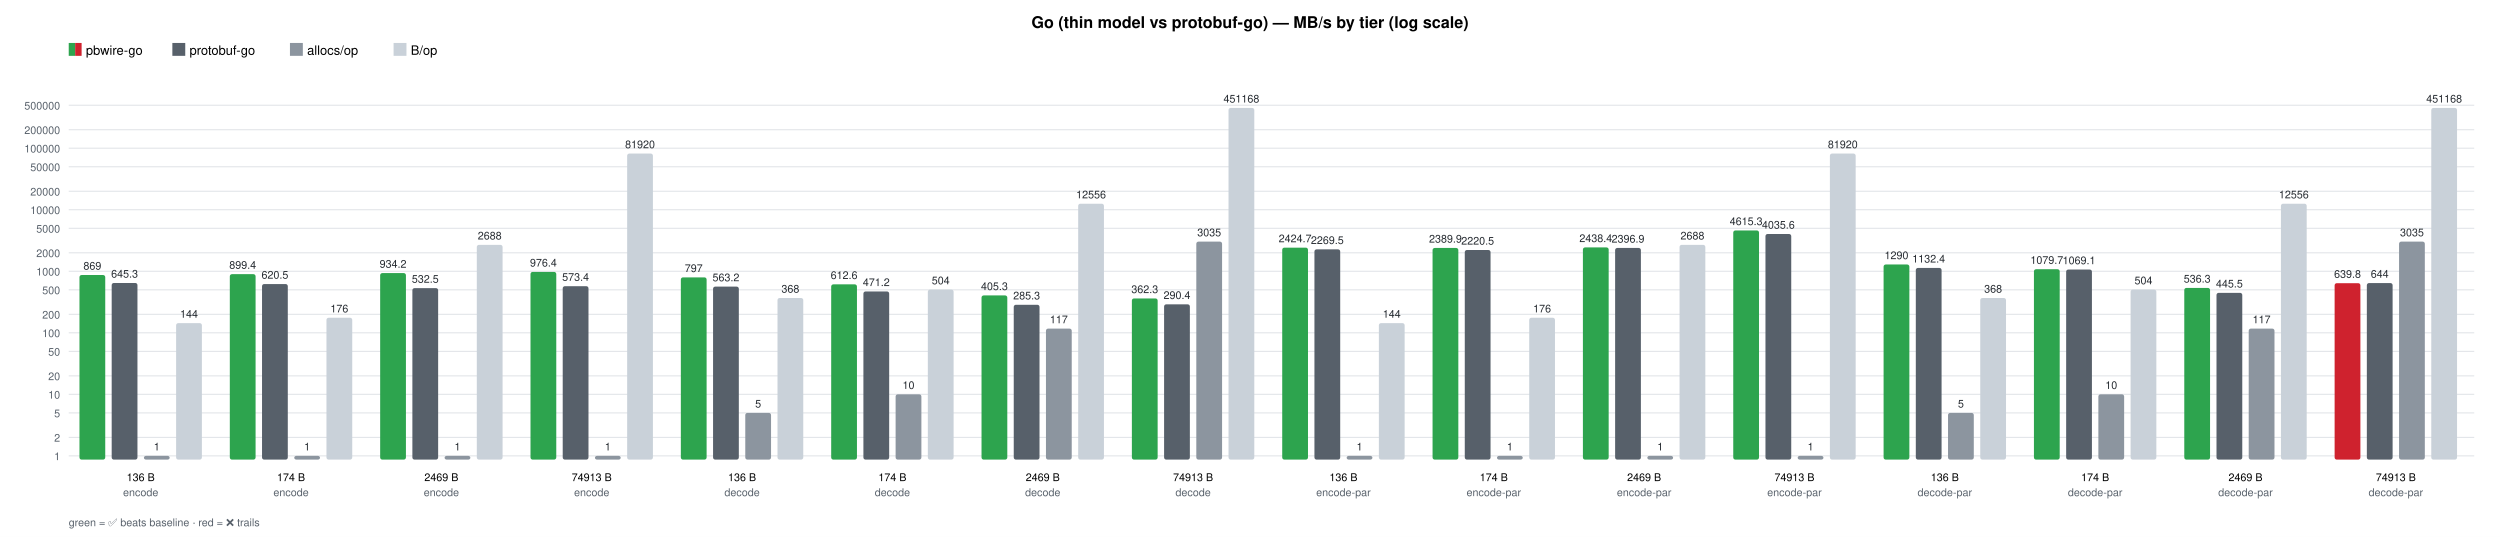
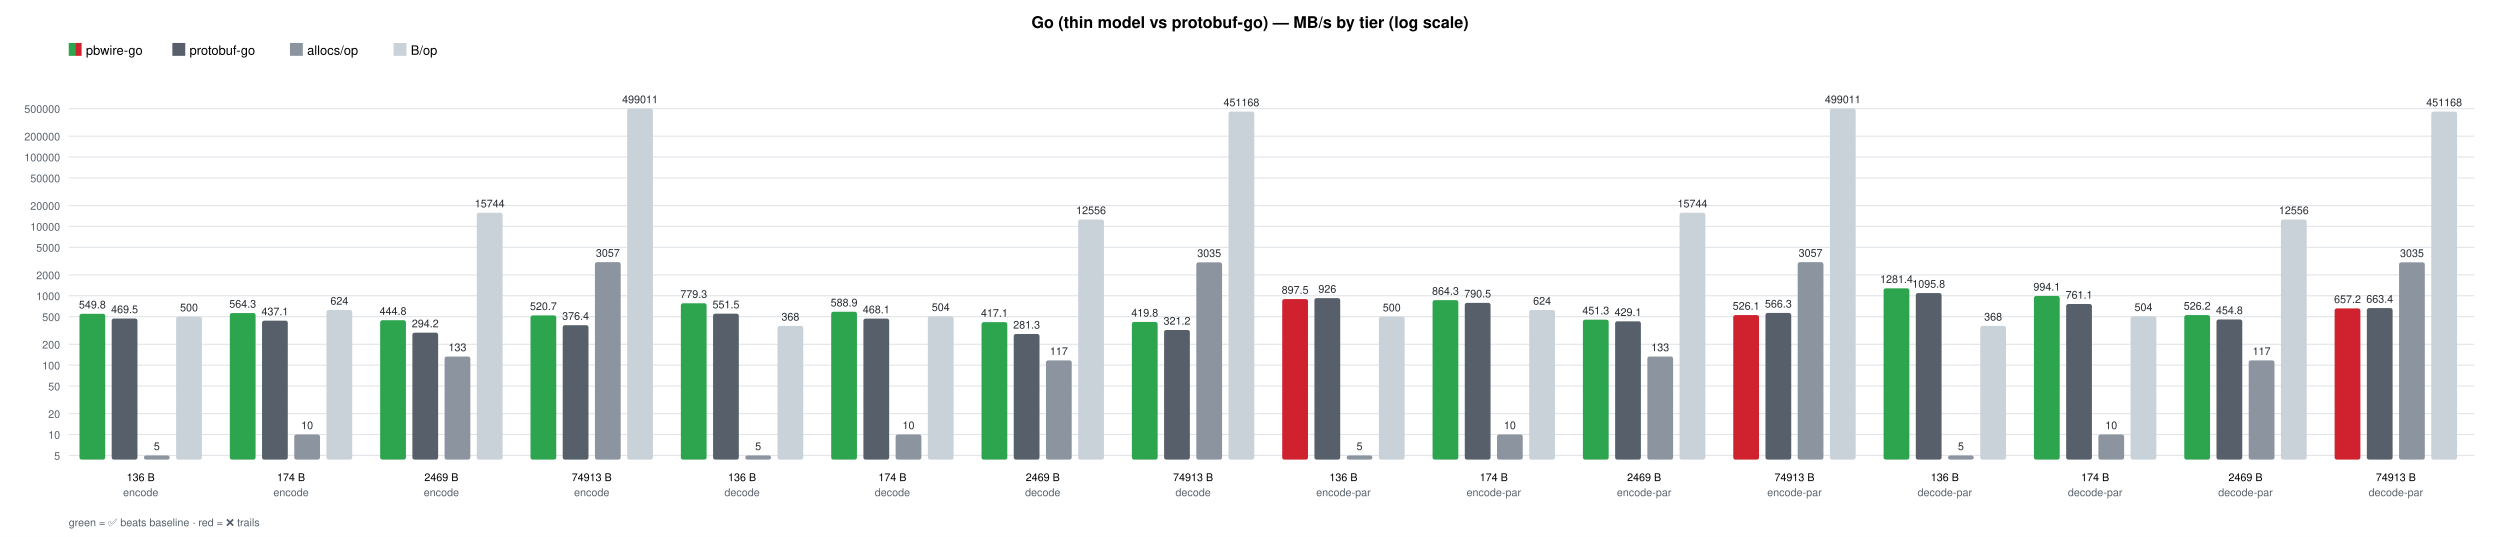
<svg xmlns="http://www.w3.org/2000/svg" width="2328" height="500" font-family="Helvetica, Arial, sans-serif">
  <rect width="2328" height="500" fill="#ffffff" />
  <text x="1164.0" y="26" text-anchor="middle" font-size="15" font-weight="bold">Go (thin model vs protobuf-go) — MB/s by tier (log scale)</text>
  <rect x="64" y="40" width="6" height="12" fill="#2da44e" />
  <rect x="70" y="40" width="6" height="12" fill="#cf222e" />
  <text x="80" y="51" font-size="12">pbwire-go</text>
  <rect x="160.5" y="40" width="12" height="12" fill="#57606a" />
  <text x="176.5" y="51" font-size="12">protobuf-go</text>
  <rect x="270.0" y="40" width="12" height="12" fill="#8c959f" />
  <text x="286.0" y="51" font-size="12">allocs/op</text>
  <rect x="366.5" y="40" width="12" height="12" fill="#c9d1d9" />
  <text x="382.5" y="51" font-size="12">B/op</text>
-   <line x1="64" y1="424.5" x2="2304" y2="424.5" stroke="#e1e4e8" />
-   <text x="56" y="428.5" text-anchor="end" font-size="10" fill="#57606a">1</text>
-   <line x1="64" y1="407.3" x2="2304" y2="407.3" stroke="#e1e4e8" />
-   <text x="56" y="411.3" text-anchor="end" font-size="10" fill="#57606a">2</text>
-   <line x1="64" y1="384.5" x2="2304" y2="384.5" stroke="#e1e4e8" />
-   <text x="56" y="388.5" text-anchor="end" font-size="10" fill="#57606a">5</text>
-   <line x1="64" y1="367.2" x2="2304" y2="367.2" stroke="#e1e4e8" />
-   <text x="56" y="371.2" text-anchor="end" font-size="10" fill="#57606a">10</text>
-   <line x1="64" y1="350.0" x2="2304" y2="350.0" stroke="#e1e4e8" />
-   <text x="56" y="354.0" text-anchor="end" font-size="10" fill="#57606a">20</text>
-   <line x1="64" y1="327.2" x2="2304" y2="327.2" stroke="#e1e4e8" />
-   <text x="56" y="331.2" text-anchor="end" font-size="10" fill="#57606a">50</text>
-   <line x1="64" y1="309.9" x2="2304" y2="309.9" stroke="#e1e4e8" />
-   <text x="56" y="313.9" text-anchor="end" font-size="10" fill="#57606a">100</text>
-   <line x1="64" y1="292.7" x2="2304" y2="292.7" stroke="#e1e4e8" />
-   <text x="56" y="296.7" text-anchor="end" font-size="10" fill="#57606a">200</text>
-   <line x1="64" y1="269.9" x2="2304" y2="269.9" stroke="#e1e4e8" />
-   <text x="56" y="273.9" text-anchor="end" font-size="10" fill="#57606a">500</text>
-   <line x1="64" y1="252.6" x2="2304" y2="252.6" stroke="#e1e4e8" />
-   <text x="56" y="256.6" text-anchor="end" font-size="10" fill="#57606a">1000</text>
-   <line x1="64" y1="235.4" x2="2304" y2="235.4" stroke="#e1e4e8" />
-   <text x="56" y="239.4" text-anchor="end" font-size="10" fill="#57606a">2000</text>
-   <line x1="64" y1="212.6" x2="2304" y2="212.6" stroke="#e1e4e8" />
-   <text x="56" y="216.6" text-anchor="end" font-size="10" fill="#57606a">5000</text>
-   <line x1="64" y1="195.3" x2="2304" y2="195.3" stroke="#e1e4e8" />
-   <text x="56" y="199.3" text-anchor="end" font-size="10" fill="#57606a">10000</text>
-   <line x1="64" y1="178.1" x2="2304" y2="178.1" stroke="#e1e4e8" />
-   <text x="56" y="182.1" text-anchor="end" font-size="10" fill="#57606a">20000</text>
-   <line x1="64" y1="155.3" x2="2304" y2="155.3" stroke="#e1e4e8" />
-   <text x="56" y="159.3" text-anchor="end" font-size="10" fill="#57606a">50000</text>
-   <line x1="64" y1="138.0" x2="2304" y2="138.0" stroke="#e1e4e8" />
-   <text x="56" y="142.0" text-anchor="end" font-size="10" fill="#57606a">100000</text>
-   <line x1="64" y1="120.8" x2="2304" y2="120.8" stroke="#e1e4e8" />
-   <text x="56" y="124.8" text-anchor="end" font-size="10" fill="#57606a">200000</text>
-   <line x1="64" y1="98.0" x2="2304" y2="98.0" stroke="#e1e4e8" />
-   <text x="56" y="102.0" text-anchor="end" font-size="10" fill="#57606a">500000</text>
+   <line x1="64" y1="424.1" x2="2304" y2="424.1" stroke="#e1e4e8" />
+   <text x="56" y="428.1" text-anchor="end" font-size="10" fill="#57606a">5</text>
+   <line x1="64" y1="404.6" x2="2304" y2="404.6" stroke="#e1e4e8" />
+   <text x="56" y="408.6" text-anchor="end" font-size="10" fill="#57606a">10</text>
+   <line x1="64" y1="385.2" x2="2304" y2="385.2" stroke="#e1e4e8" />
+   <text x="56" y="389.2" text-anchor="end" font-size="10" fill="#57606a">20</text>
+   <line x1="64" y1="359.5" x2="2304" y2="359.5" stroke="#e1e4e8" />
+   <text x="56" y="363.5" text-anchor="end" font-size="10" fill="#57606a">50</text>
+   <line x1="64" y1="340.0" x2="2304" y2="340.0" stroke="#e1e4e8" />
+   <text x="56" y="344.0" text-anchor="end" font-size="10" fill="#57606a">100</text>
+   <line x1="64" y1="320.6" x2="2304" y2="320.6" stroke="#e1e4e8" />
+   <text x="56" y="324.6" text-anchor="end" font-size="10" fill="#57606a">200</text>
+   <line x1="64" y1="294.9" x2="2304" y2="294.9" stroke="#e1e4e8" />
+   <text x="56" y="298.9" text-anchor="end" font-size="10" fill="#57606a">500</text>
+   <line x1="64" y1="275.4" x2="2304" y2="275.4" stroke="#e1e4e8" />
+   <text x="56" y="279.4" text-anchor="end" font-size="10" fill="#57606a">1000</text>
+   <line x1="64" y1="256.0" x2="2304" y2="256.0" stroke="#e1e4e8" />
+   <text x="56" y="260.0" text-anchor="end" font-size="10" fill="#57606a">2000</text>
+   <line x1="64" y1="230.3" x2="2304" y2="230.3" stroke="#e1e4e8" />
+   <text x="56" y="234.3" text-anchor="end" font-size="10" fill="#57606a">5000</text>
+   <line x1="64" y1="210.8" x2="2304" y2="210.8" stroke="#e1e4e8" />
+   <text x="56" y="214.8" text-anchor="end" font-size="10" fill="#57606a">10000</text>
+   <line x1="64" y1="191.4" x2="2304" y2="191.4" stroke="#e1e4e8" />
+   <text x="56" y="195.4" text-anchor="end" font-size="10" fill="#57606a">20000</text>
+   <line x1="64" y1="165.7" x2="2304" y2="165.7" stroke="#e1e4e8" />
+   <text x="56" y="169.7" text-anchor="end" font-size="10" fill="#57606a">50000</text>
+   <line x1="64" y1="146.2" x2="2304" y2="146.2" stroke="#e1e4e8" />
+   <text x="56" y="150.2" text-anchor="end" font-size="10" fill="#57606a">100000</text>
+   <line x1="64" y1="126.8" x2="2304" y2="126.8" stroke="#e1e4e8" />
+   <text x="56" y="130.8" text-anchor="end" font-size="10" fill="#57606a">200000</text>
+   <line x1="64" y1="101.1" x2="2304" y2="101.1" stroke="#e1e4e8" />
+   <text x="56" y="105.1" text-anchor="end" font-size="10" fill="#57606a">500000</text>
  <text x="131.0" y="448" text-anchor="middle" font-size="10">136 B</text>
  <text x="131.0" y="462" text-anchor="middle" font-size="10" fill="#57606a">encode</text>
-   <rect x="74.0" y="256.1" width="24" height="171.9" rx="2" fill="#2da44e" />
-   <text x="86.0" y="251.1" text-anchor="middle" font-size="10" fill="#24292f">869</text>
-   <rect x="104.0" y="263.5" width="24" height="164.5" rx="2" fill="#57606a" />
-   <text x="116.0" y="258.5" text-anchor="middle" font-size="10" fill="#24292f">645.3</text>
-   <rect x="134.0" y="424.5" width="24" height="3.5" rx="2" fill="#8c959f" />
-   <text x="146.0" y="419.5" text-anchor="middle" font-size="10" fill="#24292f">1</text>
-   <rect x="164.0" y="300.9" width="24" height="127.1" rx="2" fill="#c9d1d9" />
-   <text x="176.0" y="295.9" text-anchor="middle" font-size="10" fill="#24292f">144</text>
+   <rect x="74.0" y="292.2" width="24" height="135.8" rx="2" fill="#2da44e" />
+   <text x="86.0" y="287.2" text-anchor="middle" font-size="10" fill="#24292f">549.8</text>
+   <rect x="104.0" y="296.6" width="24" height="131.4" rx="2" fill="#57606a" />
+   <text x="116.0" y="291.6" text-anchor="middle" font-size="10" fill="#24292f">469.5</text>
+   <rect x="134.0" y="424.1" width="24" height="3.9" rx="2" fill="#8c959f" />
+   <text x="146.0" y="419.1" text-anchor="middle" font-size="10" fill="#24292f">5</text>
+   <rect x="164.0" y="294.9" width="24" height="133.1" rx="2" fill="#c9d1d9" />
+   <text x="176.0" y="289.9" text-anchor="middle" font-size="10" fill="#24292f">500</text>
  <text x="271.0" y="448" text-anchor="middle" font-size="10">174 B</text>
  <text x="271.0" y="462" text-anchor="middle" font-size="10" fill="#57606a">encode</text>
-   <rect x="214.0" y="255.3" width="24" height="172.7" rx="2" fill="#2da44e" />
-   <text x="226.0" y="250.3" text-anchor="middle" font-size="10" fill="#24292f">899.4</text>
-   <rect x="244.0" y="264.5" width="24" height="163.5" rx="2" fill="#57606a" />
-   <text x="256.0" y="259.5" text-anchor="middle" font-size="10" fill="#24292f">620.5</text>
-   <rect x="274.0" y="424.5" width="24" height="3.5" rx="2" fill="#8c959f" />
-   <text x="286.0" y="419.5" text-anchor="middle" font-size="10" fill="#24292f">1</text>
-   <rect x="304.0" y="295.9" width="24" height="132.1" rx="2" fill="#c9d1d9" />
-   <text x="316.0" y="290.9" text-anchor="middle" font-size="10" fill="#24292f">176</text>
+   <rect x="214.0" y="291.5" width="24" height="136.5" rx="2" fill="#2da44e" />
+   <text x="226.0" y="286.5" text-anchor="middle" font-size="10" fill="#24292f">564.3</text>
+   <rect x="244.0" y="298.6" width="24" height="129.4" rx="2" fill="#57606a" />
+   <text x="256.0" y="293.6" text-anchor="middle" font-size="10" fill="#24292f">437.1</text>
+   <rect x="274.0" y="404.6" width="24" height="23.4" rx="2" fill="#8c959f" />
+   <text x="286.0" y="399.6" text-anchor="middle" font-size="10" fill="#24292f">10</text>
+   <rect x="304.0" y="288.7" width="24" height="139.3" rx="2" fill="#c9d1d9" />
+   <text x="316.0" y="283.7" text-anchor="middle" font-size="10" fill="#24292f">624</text>
  <text x="411.0" y="448" text-anchor="middle" font-size="10">2469 B</text>
  <text x="411.0" y="462" text-anchor="middle" font-size="10" fill="#57606a">encode</text>
-   <rect x="354.0" y="254.3" width="24" height="173.7" rx="2" fill="#2da44e" />
-   <text x="366.0" y="249.3" text-anchor="middle" font-size="10" fill="#24292f">934.2</text>
-   <rect x="384.0" y="268.3" width="24" height="159.7" rx="2" fill="#57606a" />
-   <text x="396.0" y="263.3" text-anchor="middle" font-size="10" fill="#24292f">532.5</text>
-   <rect x="414.0" y="424.5" width="24" height="3.5" rx="2" fill="#8c959f" />
-   <text x="426.0" y="419.5" text-anchor="middle" font-size="10" fill="#24292f">1</text>
-   <rect x="444.0" y="228.0" width="24" height="200.0" rx="2" fill="#c9d1d9" />
-   <text x="456.0" y="223.0" text-anchor="middle" font-size="10" fill="#24292f">2688</text>
+   <rect x="354.0" y="298.2" width="24" height="129.8" rx="2" fill="#2da44e" />
+   <text x="366.0" y="293.2" text-anchor="middle" font-size="10" fill="#24292f">444.8</text>
+   <rect x="384.0" y="309.8" width="24" height="118.2" rx="2" fill="#57606a" />
+   <text x="396.0" y="304.8" text-anchor="middle" font-size="10" fill="#24292f">294.2</text>
+   <rect x="414.0" y="332.0" width="24" height="96.0" rx="2" fill="#8c959f" />
+   <text x="426.0" y="327.0" text-anchor="middle" font-size="10" fill="#24292f">133</text>
+   <rect x="444.0" y="198.1" width="24" height="229.9" rx="2" fill="#c9d1d9" />
+   <text x="456.0" y="193.1" text-anchor="middle" font-size="10" fill="#24292f">15744</text>
  <text x="551.0" y="448" text-anchor="middle" font-size="10">74913 B</text>
  <text x="551.0" y="462" text-anchor="middle" font-size="10" fill="#57606a">encode</text>
-   <rect x="494.0" y="253.2" width="24" height="174.8" rx="2" fill="#2da44e" />
-   <text x="506.0" y="248.2" text-anchor="middle" font-size="10" fill="#24292f">976.4</text>
-   <rect x="524.0" y="266.5" width="24" height="161.5" rx="2" fill="#57606a" />
-   <text x="536.0" y="261.5" text-anchor="middle" font-size="10" fill="#24292f">573.4</text>
-   <rect x="554.0" y="424.5" width="24" height="3.5" rx="2" fill="#8c959f" />
-   <text x="566.0" y="419.5" text-anchor="middle" font-size="10" fill="#24292f">1</text>
-   <rect x="584.0" y="143.0" width="24" height="285.0" rx="2" fill="#c9d1d9" />
-   <text x="596.0" y="138.0" text-anchor="middle" font-size="10" fill="#24292f">81920</text>
+   <rect x="494.0" y="293.7" width="24" height="134.3" rx="2" fill="#2da44e" />
+   <text x="506.0" y="288.7" text-anchor="middle" font-size="10" fill="#24292f">520.7</text>
+   <rect x="524.0" y="302.8" width="24" height="125.2" rx="2" fill="#57606a" />
+   <text x="536.0" y="297.8" text-anchor="middle" font-size="10" fill="#24292f">376.4</text>
+   <rect x="554.0" y="244.1" width="24" height="183.9" rx="2" fill="#8c959f" />
+   <text x="566.0" y="239.1" text-anchor="middle" font-size="10" fill="#24292f">3057</text>
+   <rect x="584.0" y="101.1" width="24" height="326.9" rx="2" fill="#c9d1d9" />
+   <text x="596.0" y="96.1" text-anchor="middle" font-size="10" fill="#24292f">499011</text>
  <text x="691.0" y="448" text-anchor="middle" font-size="10">136 B</text>
  <text x="691.0" y="462" text-anchor="middle" font-size="10" fill="#57606a">decode</text>
-   <rect x="634.0" y="258.3" width="24" height="169.7" rx="2" fill="#2da44e" />
-   <text x="646.0" y="253.3" text-anchor="middle" font-size="10" fill="#24292f">797</text>
-   <rect x="664.0" y="266.9" width="24" height="161.1" rx="2" fill="#57606a" />
-   <text x="676.0" y="261.9" text-anchor="middle" font-size="10" fill="#24292f">563.2</text>
-   <rect x="694.0" y="384.5" width="24" height="43.5" rx="2" fill="#8c959f" />
-   <text x="706.0" y="379.5" text-anchor="middle" font-size="10" fill="#24292f">5</text>
-   <rect x="724.0" y="277.5" width="24" height="150.5" rx="2" fill="#c9d1d9" />
-   <text x="736.0" y="272.5" text-anchor="middle" font-size="10" fill="#24292f">368</text>
+   <rect x="634.0" y="282.4" width="24" height="145.6" rx="2" fill="#2da44e" />
+   <text x="646.0" y="277.4" text-anchor="middle" font-size="10" fill="#24292f">779.3</text>
+   <rect x="664.0" y="292.1" width="24" height="135.9" rx="2" fill="#57606a" />
+   <text x="676.0" y="287.1" text-anchor="middle" font-size="10" fill="#24292f">551.5</text>
+   <rect x="694.0" y="424.1" width="24" height="3.9" rx="2" fill="#8c959f" />
+   <text x="706.0" y="419.1" text-anchor="middle" font-size="10" fill="#24292f">5</text>
+   <rect x="724.0" y="303.5" width="24" height="124.5" rx="2" fill="#c9d1d9" />
+   <text x="736.0" y="298.5" text-anchor="middle" font-size="10" fill="#24292f">368</text>
  <text x="831.0" y="448" text-anchor="middle" font-size="10">174 B</text>
  <text x="831.0" y="462" text-anchor="middle" font-size="10" fill="#57606a">decode</text>
-   <rect x="774.0" y="264.8" width="24" height="163.2" rx="2" fill="#2da44e" />
-   <text x="786.0" y="259.8" text-anchor="middle" font-size="10" fill="#24292f">612.6</text>
-   <rect x="804.0" y="271.4" width="24" height="156.6" rx="2" fill="#57606a" />
-   <text x="816.0" y="266.4" text-anchor="middle" font-size="10" fill="#24292f">471.2</text>
-   <rect x="834.0" y="367.2" width="24" height="60.8" rx="2" fill="#8c959f" />
-   <text x="846.0" y="362.2" text-anchor="middle" font-size="10" fill="#24292f">10</text>
-   <rect x="864.0" y="269.7" width="24" height="158.3" rx="2" fill="#c9d1d9" />
-   <text x="876.0" y="264.7" text-anchor="middle" font-size="10" fill="#24292f">504</text>
+   <rect x="774.0" y="290.3" width="24" height="137.7" rx="2" fill="#2da44e" />
+   <text x="786.0" y="285.3" text-anchor="middle" font-size="10" fill="#24292f">588.9</text>
+   <rect x="804.0" y="296.7" width="24" height="131.3" rx="2" fill="#57606a" />
+   <text x="816.0" y="291.7" text-anchor="middle" font-size="10" fill="#24292f">468.1</text>
+   <rect x="834.0" y="404.6" width="24" height="23.4" rx="2" fill="#8c959f" />
+   <text x="846.0" y="399.6" text-anchor="middle" font-size="10" fill="#24292f">10</text>
+   <rect x="864.0" y="294.6" width="24" height="133.4" rx="2" fill="#c9d1d9" />
+   <text x="876.0" y="289.6" text-anchor="middle" font-size="10" fill="#24292f">504</text>
  <text x="971.0" y="448" text-anchor="middle" font-size="10">2469 B</text>
  <text x="971.0" y="462" text-anchor="middle" font-size="10" fill="#57606a">decode</text>
-   <rect x="914.0" y="275.1" width="24" height="152.9" rx="2" fill="#2da44e" />
-   <text x="926.0" y="270.1" text-anchor="middle" font-size="10" fill="#24292f">405.3</text>
-   <rect x="944.0" y="283.8" width="24" height="144.2" rx="2" fill="#57606a" />
-   <text x="956.0" y="278.8" text-anchor="middle" font-size="10" fill="#24292f">285.3</text>
-   <rect x="974.0" y="306.0" width="24" height="122.0" rx="2" fill="#8c959f" />
-   <text x="986.0" y="301.0" text-anchor="middle" font-size="10" fill="#24292f">117</text>
-   <rect x="1004.0" y="189.7" width="24" height="238.3" rx="2" fill="#c9d1d9" />
-   <text x="1016.0" y="184.7" text-anchor="middle" font-size="10" fill="#24292f">12556</text>
+   <rect x="914.0" y="300.0" width="24" height="128.0" rx="2" fill="#2da44e" />
+   <text x="926.0" y="295.0" text-anchor="middle" font-size="10" fill="#24292f">417.1</text>
+   <rect x="944.0" y="311.0" width="24" height="117.0" rx="2" fill="#57606a" />
+   <text x="956.0" y="306.0" text-anchor="middle" font-size="10" fill="#24292f">281.3</text>
+   <rect x="974.0" y="335.6" width="24" height="92.4" rx="2" fill="#8c959f" />
+   <text x="986.0" y="330.6" text-anchor="middle" font-size="10" fill="#24292f">117</text>
+   <rect x="1004.0" y="204.4" width="24" height="223.6" rx="2" fill="#c9d1d9" />
+   <text x="1016.0" y="199.4" text-anchor="middle" font-size="10" fill="#24292f">12556</text>
  <text x="1111.0" y="448" text-anchor="middle" font-size="10">74913 B</text>
  <text x="1111.0" y="462" text-anchor="middle" font-size="10" fill="#57606a">decode</text>
-   <rect x="1054.0" y="277.9" width="24" height="150.1" rx="2" fill="#2da44e" />
-   <text x="1066.0" y="272.9" text-anchor="middle" font-size="10" fill="#24292f">362.3</text>
-   <rect x="1084.0" y="283.4" width="24" height="144.6" rx="2" fill="#57606a" />
-   <text x="1096.0" y="278.4" text-anchor="middle" font-size="10" fill="#24292f">290.4</text>
-   <rect x="1114.0" y="225.0" width="24" height="203.0" rx="2" fill="#8c959f" />
-   <text x="1126.0" y="220.0" text-anchor="middle" font-size="10" fill="#24292f">3035</text>
-   <rect x="1144.0" y="100.5" width="24" height="327.5" rx="2" fill="#c9d1d9" />
-   <text x="1156.0" y="95.5" text-anchor="middle" font-size="10" fill="#24292f">451168</text>
+   <rect x="1054.0" y="299.8" width="24" height="128.2" rx="2" fill="#2da44e" />
+   <text x="1066.0" y="294.8" text-anchor="middle" font-size="10" fill="#24292f">419.8</text>
+   <rect x="1084.0" y="307.3" width="24" height="120.7" rx="2" fill="#57606a" />
+   <text x="1096.0" y="302.3" text-anchor="middle" font-size="10" fill="#24292f">321.2</text>
+   <rect x="1114.0" y="244.3" width="24" height="183.7" rx="2" fill="#8c959f" />
+   <text x="1126.0" y="239.3" text-anchor="middle" font-size="10" fill="#24292f">3035</text>
+   <rect x="1144.0" y="103.9" width="24" height="324.1" rx="2" fill="#c9d1d9" />
+   <text x="1156.0" y="98.9" text-anchor="middle" font-size="10" fill="#24292f">451168</text>
  <text x="1251.0" y="448" text-anchor="middle" font-size="10">136 B</text>
  <text x="1251.0" y="462" text-anchor="middle" font-size="10" fill="#57606a">encode-par</text>
-   <rect x="1194.0" y="230.6" width="24" height="197.4" rx="2" fill="#2da44e" />
-   <text x="1206.0" y="225.6" text-anchor="middle" font-size="10" fill="#24292f">2424.7</text>
-   <rect x="1224.0" y="232.2" width="24" height="195.8" rx="2" fill="#57606a" />
-   <text x="1236.0" y="227.2" text-anchor="middle" font-size="10" fill="#24292f">2269.5</text>
-   <rect x="1254.0" y="424.5" width="24" height="3.5" rx="2" fill="#8c959f" />
-   <text x="1266.0" y="419.5" text-anchor="middle" font-size="10" fill="#24292f">1</text>
-   <rect x="1284.0" y="300.9" width="24" height="127.1" rx="2" fill="#c9d1d9" />
-   <text x="1296.0" y="295.9" text-anchor="middle" font-size="10" fill="#24292f">144</text>
+   <rect x="1194.0" y="278.5" width="24" height="149.5" rx="2" fill="#cf222e" />
+   <text x="1206.0" y="273.5" text-anchor="middle" font-size="10" fill="#24292f">897.5</text>
+   <rect x="1224.0" y="277.6" width="24" height="150.4" rx="2" fill="#57606a" />
+   <text x="1236.0" y="272.6" text-anchor="middle" font-size="10" fill="#24292f">926</text>
+   <rect x="1254.0" y="424.1" width="24" height="3.9" rx="2" fill="#8c959f" />
+   <text x="1266.0" y="419.1" text-anchor="middle" font-size="10" fill="#24292f">5</text>
+   <rect x="1284.0" y="294.9" width="24" height="133.1" rx="2" fill="#c9d1d9" />
+   <text x="1296.0" y="289.9" text-anchor="middle" font-size="10" fill="#24292f">500</text>
  <text x="1391.0" y="448" text-anchor="middle" font-size="10">174 B</text>
  <text x="1391.0" y="462" text-anchor="middle" font-size="10" fill="#57606a">encode-par</text>
-   <rect x="1334.0" y="230.9" width="24" height="197.1" rx="2" fill="#2da44e" />
-   <text x="1346.0" y="225.9" text-anchor="middle" font-size="10" fill="#24292f">2389.9</text>
-   <rect x="1364.0" y="232.8" width="24" height="195.2" rx="2" fill="#57606a" />
-   <text x="1376.0" y="227.8" text-anchor="middle" font-size="10" fill="#24292f">2220.5</text>
-   <rect x="1394.0" y="424.5" width="24" height="3.5" rx="2" fill="#8c959f" />
-   <text x="1406.0" y="419.5" text-anchor="middle" font-size="10" fill="#24292f">1</text>
-   <rect x="1424.0" y="295.9" width="24" height="132.1" rx="2" fill="#c9d1d9" />
-   <text x="1436.0" y="290.9" text-anchor="middle" font-size="10" fill="#24292f">176</text>
+   <rect x="1334.0" y="279.5" width="24" height="148.5" rx="2" fill="#2da44e" />
+   <text x="1346.0" y="274.5" text-anchor="middle" font-size="10" fill="#24292f">864.3</text>
+   <rect x="1364.0" y="282.0" width="24" height="146.0" rx="2" fill="#57606a" />
+   <text x="1376.0" y="277.0" text-anchor="middle" font-size="10" fill="#24292f">790.5</text>
+   <rect x="1394.0" y="404.6" width="24" height="23.4" rx="2" fill="#8c959f" />
+   <text x="1406.0" y="399.6" text-anchor="middle" font-size="10" fill="#24292f">10</text>
+   <rect x="1424.0" y="288.7" width="24" height="139.3" rx="2" fill="#c9d1d9" />
+   <text x="1436.0" y="283.7" text-anchor="middle" font-size="10" fill="#24292f">624</text>
  <text x="1531.0" y="448" text-anchor="middle" font-size="10">2469 B</text>
  <text x="1531.0" y="462" text-anchor="middle" font-size="10" fill="#57606a">encode-par</text>
-   <rect x="1474.0" y="230.4" width="24" height="197.6" rx="2" fill="#2da44e" />
-   <text x="1486.0" y="225.4" text-anchor="middle" font-size="10" fill="#24292f">2438.4</text>
-   <rect x="1504.0" y="230.9" width="24" height="197.1" rx="2" fill="#57606a" />
-   <text x="1516.0" y="225.9" text-anchor="middle" font-size="10" fill="#24292f">2396.9</text>
-   <rect x="1534.0" y="424.5" width="24" height="3.5" rx="2" fill="#8c959f" />
-   <text x="1546.0" y="419.5" text-anchor="middle" font-size="10" fill="#24292f">1</text>
-   <rect x="1564.0" y="228.0" width="24" height="200.0" rx="2" fill="#c9d1d9" />
-   <text x="1576.0" y="223.0" text-anchor="middle" font-size="10" fill="#24292f">2688</text>
+   <rect x="1474.0" y="297.7" width="24" height="130.3" rx="2" fill="#2da44e" />
+   <text x="1486.0" y="292.7" text-anchor="middle" font-size="10" fill="#24292f">451.3</text>
+   <rect x="1504.0" y="299.2" width="24" height="128.8" rx="2" fill="#57606a" />
+   <text x="1516.0" y="294.2" text-anchor="middle" font-size="10" fill="#24292f">429.1</text>
+   <rect x="1534.0" y="332.0" width="24" height="96.0" rx="2" fill="#8c959f" />
+   <text x="1546.0" y="327.0" text-anchor="middle" font-size="10" fill="#24292f">133</text>
+   <rect x="1564.0" y="198.1" width="24" height="229.9" rx="2" fill="#c9d1d9" />
+   <text x="1576.0" y="193.1" text-anchor="middle" font-size="10" fill="#24292f">15744</text>
  <text x="1671.0" y="448" text-anchor="middle" font-size="10">74913 B</text>
  <text x="1671.0" y="462" text-anchor="middle" font-size="10" fill="#57606a">encode-par</text>
-   <rect x="1614.0" y="214.6" width="24" height="213.4" rx="2" fill="#2da44e" />
-   <text x="1626.0" y="209.6" text-anchor="middle" font-size="10" fill="#24292f">4615.3</text>
-   <rect x="1644.0" y="217.9" width="24" height="210.1" rx="2" fill="#57606a" />
-   <text x="1656.0" y="212.9" text-anchor="middle" font-size="10" fill="#24292f">4035.6</text>
-   <rect x="1674.0" y="424.5" width="24" height="3.5" rx="2" fill="#8c959f" />
-   <text x="1686.0" y="419.5" text-anchor="middle" font-size="10" fill="#24292f">1</text>
-   <rect x="1704.0" y="143.0" width="24" height="285.0" rx="2" fill="#c9d1d9" />
-   <text x="1716.0" y="138.0" text-anchor="middle" font-size="10" fill="#24292f">81920</text>
+   <rect x="1614.0" y="293.4" width="24" height="134.6" rx="2" fill="#cf222e" />
+   <text x="1626.0" y="288.4" text-anchor="middle" font-size="10" fill="#24292f">526.1</text>
+   <rect x="1644.0" y="291.4" width="24" height="136.6" rx="2" fill="#57606a" />
+   <text x="1656.0" y="286.4" text-anchor="middle" font-size="10" fill="#24292f">566.3</text>
+   <rect x="1674.0" y="244.1" width="24" height="183.9" rx="2" fill="#8c959f" />
+   <text x="1686.0" y="239.1" text-anchor="middle" font-size="10" fill="#24292f">3057</text>
+   <rect x="1704.0" y="101.1" width="24" height="326.9" rx="2" fill="#c9d1d9" />
+   <text x="1716.0" y="96.1" text-anchor="middle" font-size="10" fill="#24292f">499011</text>
  <text x="1811.0" y="448" text-anchor="middle" font-size="10">136 B</text>
  <text x="1811.0" y="462" text-anchor="middle" font-size="10" fill="#57606a">decode-par</text>
-   <rect x="1754.0" y="246.3" width="24" height="181.7" rx="2" fill="#2da44e" />
-   <text x="1766.0" y="241.3" text-anchor="middle" font-size="10" fill="#24292f">1290</text>
-   <rect x="1784.0" y="249.5" width="24" height="178.5" rx="2" fill="#57606a" />
-   <text x="1796.0" y="244.5" text-anchor="middle" font-size="10" fill="#24292f">1132.4</text>
-   <rect x="1814.0" y="384.5" width="24" height="43.5" rx="2" fill="#8c959f" />
-   <text x="1826.0" y="379.5" text-anchor="middle" font-size="10" fill="#24292f">5</text>
-   <rect x="1844.0" y="277.5" width="24" height="150.5" rx="2" fill="#c9d1d9" />
-   <text x="1856.0" y="272.5" text-anchor="middle" font-size="10" fill="#24292f">368</text>
+   <rect x="1754.0" y="268.5" width="24" height="159.5" rx="2" fill="#2da44e" />
+   <text x="1766.0" y="263.5" text-anchor="middle" font-size="10" fill="#24292f">1281.4</text>
+   <rect x="1784.0" y="272.9" width="24" height="155.1" rx="2" fill="#57606a" />
+   <text x="1796.0" y="267.9" text-anchor="middle" font-size="10" fill="#24292f">1095.8</text>
+   <rect x="1814.0" y="424.1" width="24" height="3.9" rx="2" fill="#8c959f" />
+   <text x="1826.0" y="419.1" text-anchor="middle" font-size="10" fill="#24292f">5</text>
+   <rect x="1844.0" y="303.5" width="24" height="124.5" rx="2" fill="#c9d1d9" />
+   <text x="1856.0" y="298.5" text-anchor="middle" font-size="10" fill="#24292f">368</text>
  <text x="1951.0" y="448" text-anchor="middle" font-size="10">174 B</text>
  <text x="1951.0" y="462" text-anchor="middle" font-size="10" fill="#57606a">decode-par</text>
-   <rect x="1894.0" y="250.7" width="24" height="177.3" rx="2" fill="#2da44e" />
-   <text x="1906.0" y="245.7" text-anchor="middle" font-size="10" fill="#24292f">1079.7</text>
-   <rect x="1924.0" y="251.0" width="24" height="177.0" rx="2" fill="#57606a" />
-   <text x="1936.0" y="246.0" text-anchor="middle" font-size="10" fill="#24292f">1069.1</text>
-   <rect x="1954.0" y="367.2" width="24" height="60.8" rx="2" fill="#8c959f" />
-   <text x="1966.0" y="362.2" text-anchor="middle" font-size="10" fill="#24292f">10</text>
-   <rect x="1984.0" y="269.7" width="24" height="158.3" rx="2" fill="#c9d1d9" />
-   <text x="1996.0" y="264.7" text-anchor="middle" font-size="10" fill="#24292f">504</text>
+   <rect x="1894.0" y="275.6" width="24" height="152.4" rx="2" fill="#2da44e" />
+   <text x="1906.0" y="270.6" text-anchor="middle" font-size="10" fill="#24292f">994.1</text>
+   <rect x="1924.0" y="283.1" width="24" height="144.9" rx="2" fill="#57606a" />
+   <text x="1936.0" y="278.1" text-anchor="middle" font-size="10" fill="#24292f">761.1</text>
+   <rect x="1954.0" y="404.6" width="24" height="23.4" rx="2" fill="#8c959f" />
+   <text x="1966.0" y="399.6" text-anchor="middle" font-size="10" fill="#24292f">10</text>
+   <rect x="1984.0" y="294.6" width="24" height="133.4" rx="2" fill="#c9d1d9" />
+   <text x="1996.0" y="289.6" text-anchor="middle" font-size="10" fill="#24292f">504</text>
  <text x="2091.0" y="448" text-anchor="middle" font-size="10">2469 B</text>
  <text x="2091.0" y="462" text-anchor="middle" font-size="10" fill="#57606a">decode-par</text>
-   <rect x="2034.0" y="268.1" width="24" height="159.9" rx="2" fill="#2da44e" />
-   <text x="2046.0" y="263.1" text-anchor="middle" font-size="10" fill="#24292f">536.3</text>
-   <rect x="2064.0" y="272.7" width="24" height="155.3" rx="2" fill="#57606a" />
-   <text x="2076.0" y="267.7" text-anchor="middle" font-size="10" fill="#24292f">445.5</text>
-   <rect x="2094.0" y="306.0" width="24" height="122.0" rx="2" fill="#8c959f" />
-   <text x="2106.0" y="301.0" text-anchor="middle" font-size="10" fill="#24292f">117</text>
-   <rect x="2124.0" y="189.7" width="24" height="238.3" rx="2" fill="#c9d1d9" />
-   <text x="2136.0" y="184.7" text-anchor="middle" font-size="10" fill="#24292f">12556</text>
+   <rect x="2034.0" y="293.4" width="24" height="134.6" rx="2" fill="#2da44e" />
+   <text x="2046.0" y="288.4" text-anchor="middle" font-size="10" fill="#24292f">526.2</text>
+   <rect x="2064.0" y="297.5" width="24" height="130.5" rx="2" fill="#57606a" />
+   <text x="2076.0" y="292.5" text-anchor="middle" font-size="10" fill="#24292f">454.8</text>
+   <rect x="2094.0" y="335.6" width="24" height="92.4" rx="2" fill="#8c959f" />
+   <text x="2106.0" y="330.6" text-anchor="middle" font-size="10" fill="#24292f">117</text>
+   <rect x="2124.0" y="204.4" width="24" height="223.6" rx="2" fill="#c9d1d9" />
+   <text x="2136.0" y="199.4" text-anchor="middle" font-size="10" fill="#24292f">12556</text>
  <text x="2231.0" y="448" text-anchor="middle" font-size="10">74913 B</text>
  <text x="2231.0" y="462" text-anchor="middle" font-size="10" fill="#57606a">decode-par</text>
-   <rect x="2174.0" y="263.7" width="24" height="164.3" rx="2" fill="#cf222e" />
-   <text x="2186.0" y="258.7" text-anchor="middle" font-size="10" fill="#24292f">639.8</text>
-   <rect x="2204.0" y="263.6" width="24" height="164.4" rx="2" fill="#57606a" />
-   <text x="2216.0" y="258.6" text-anchor="middle" font-size="10" fill="#24292f">644</text>
-   <rect x="2234.0" y="225.0" width="24" height="203.0" rx="2" fill="#8c959f" />
-   <text x="2246.0" y="220.0" text-anchor="middle" font-size="10" fill="#24292f">3035</text>
-   <rect x="2264.0" y="100.5" width="24" height="327.5" rx="2" fill="#c9d1d9" />
-   <text x="2276.0" y="95.5" text-anchor="middle" font-size="10" fill="#24292f">451168</text>
+   <rect x="2174.0" y="287.2" width="24" height="140.8" rx="2" fill="#cf222e" />
+   <text x="2186.0" y="282.2" text-anchor="middle" font-size="10" fill="#24292f">657.2</text>
+   <rect x="2204.0" y="286.9" width="24" height="141.1" rx="2" fill="#57606a" />
+   <text x="2216.0" y="281.9" text-anchor="middle" font-size="10" fill="#24292f">663.4</text>
+   <rect x="2234.0" y="244.3" width="24" height="183.7" rx="2" fill="#8c959f" />
+   <text x="2246.0" y="239.3" text-anchor="middle" font-size="10" fill="#24292f">3035</text>
+   <rect x="2264.0" y="103.9" width="24" height="324.1" rx="2" fill="#c9d1d9" />
+   <text x="2276.0" y="98.9" text-anchor="middle" font-size="10" fill="#24292f">451168</text>
  <text x="64" y="490" font-size="10" fill="#57606a">green = ✅ beats baseline · red = ❌ trails</text>
</svg>
